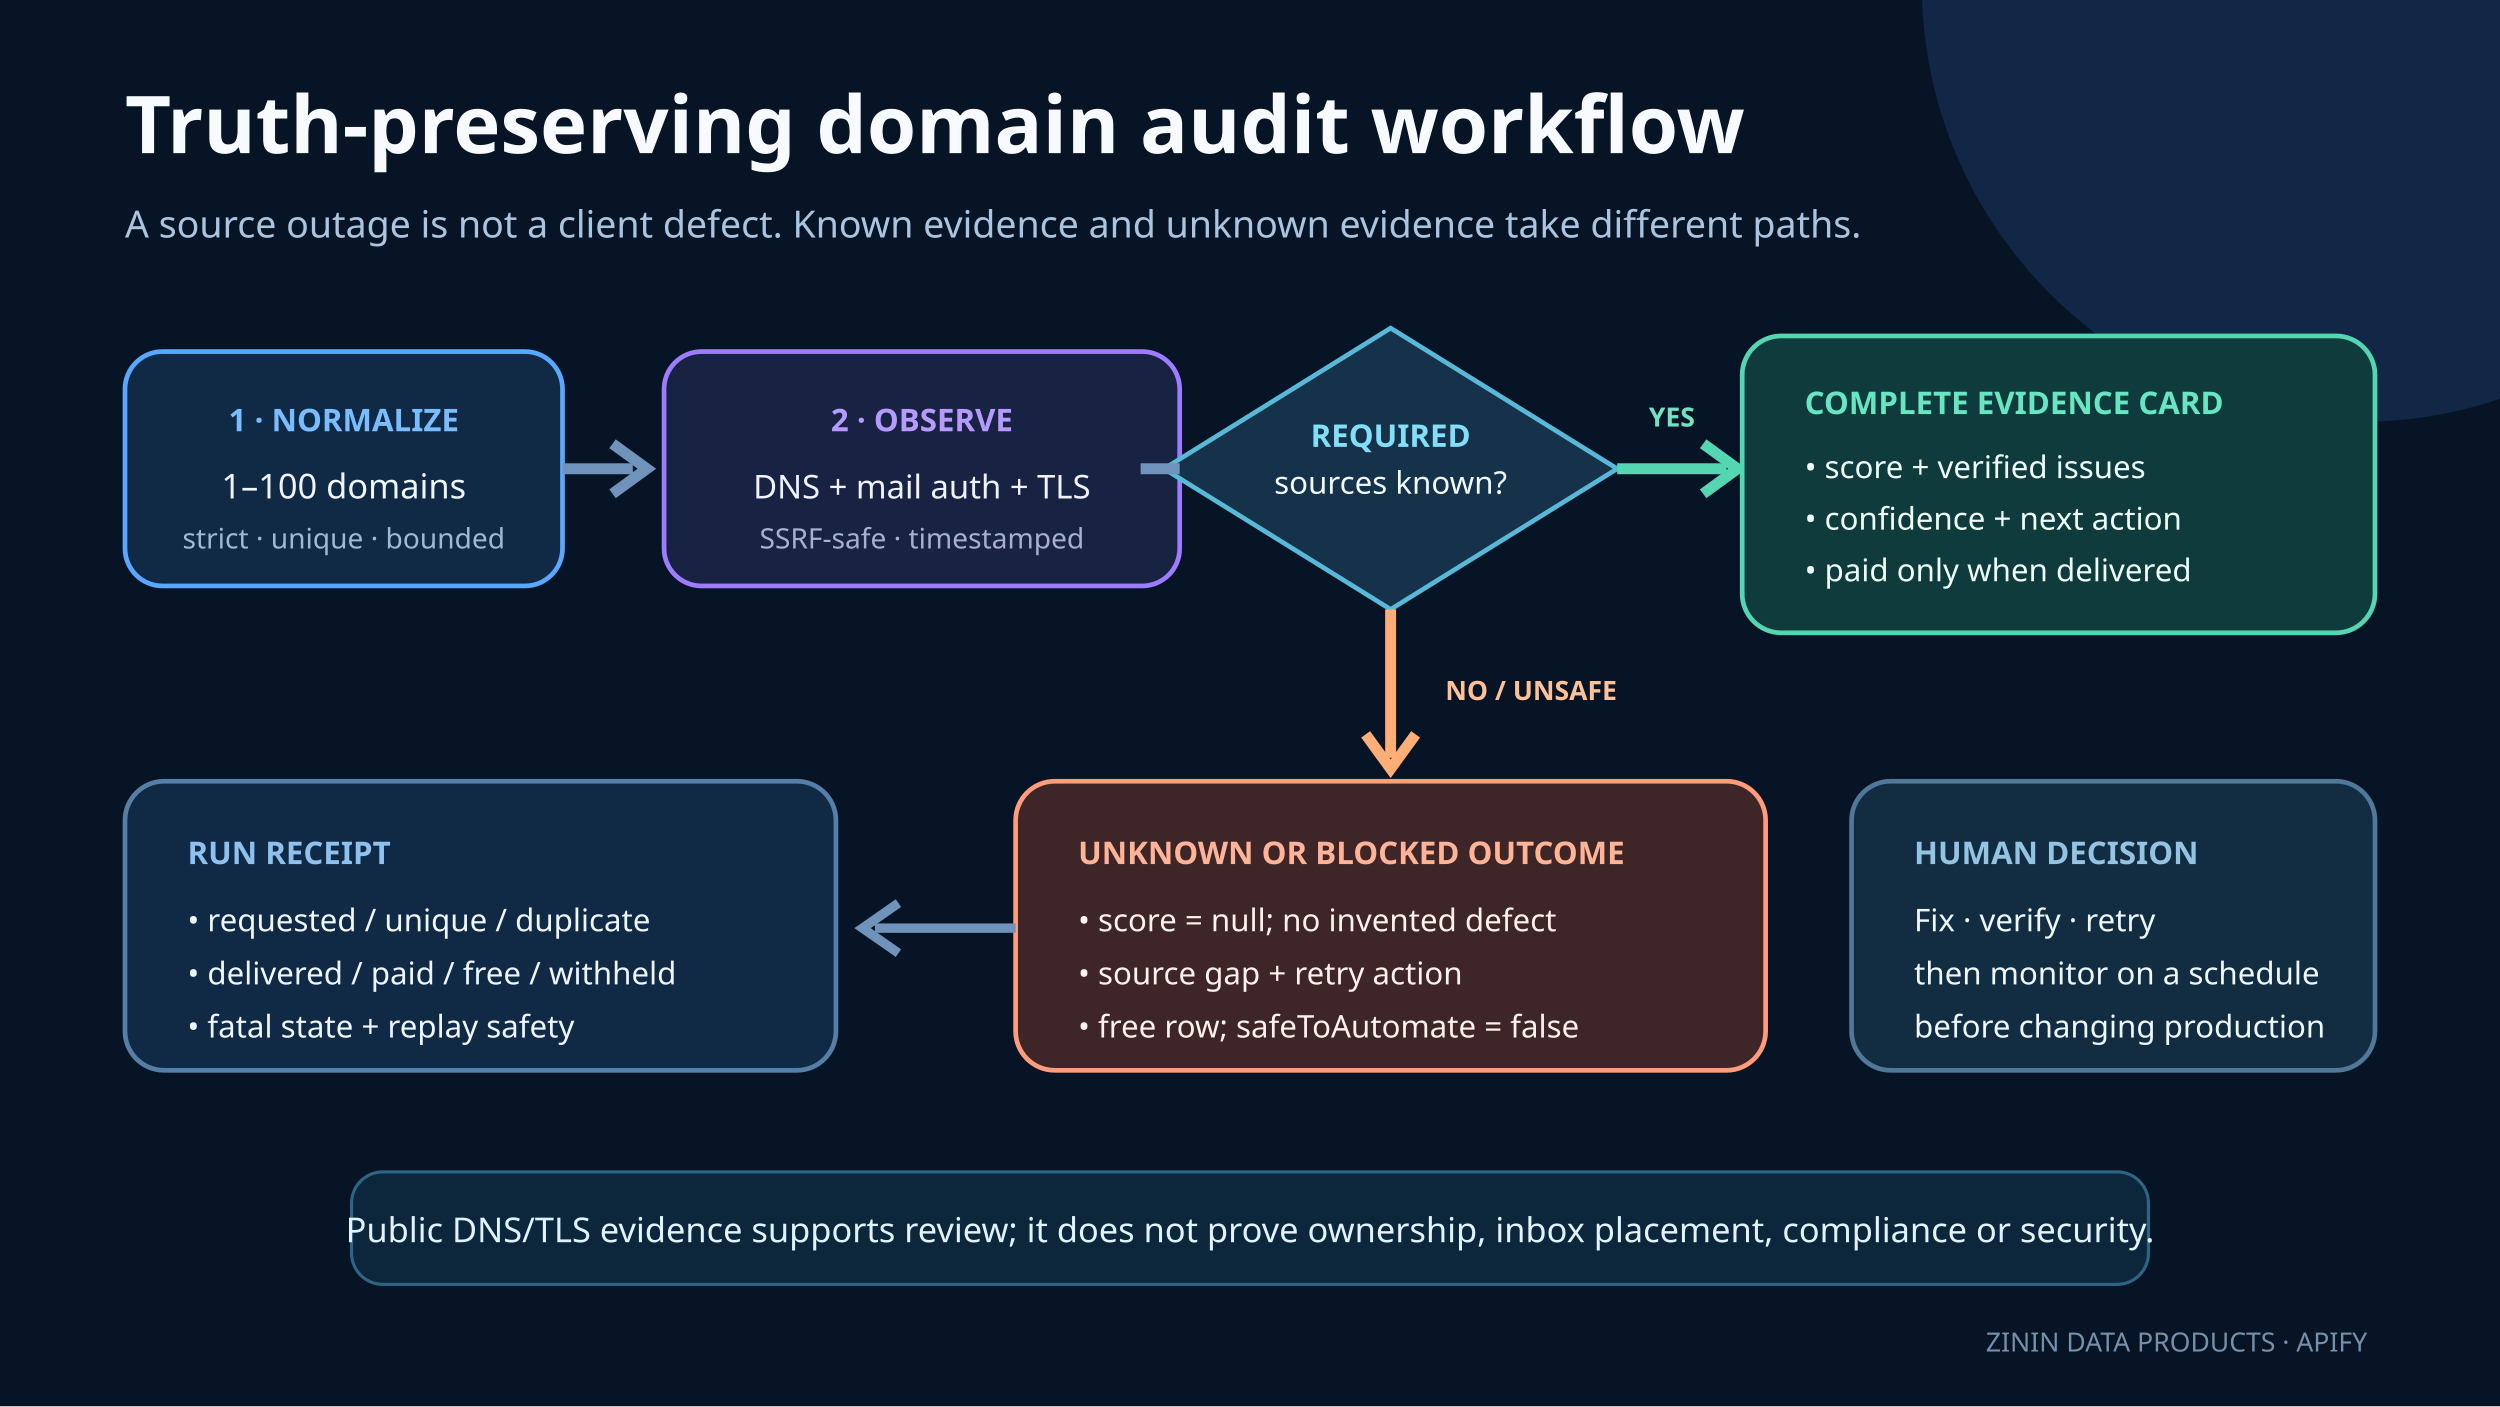
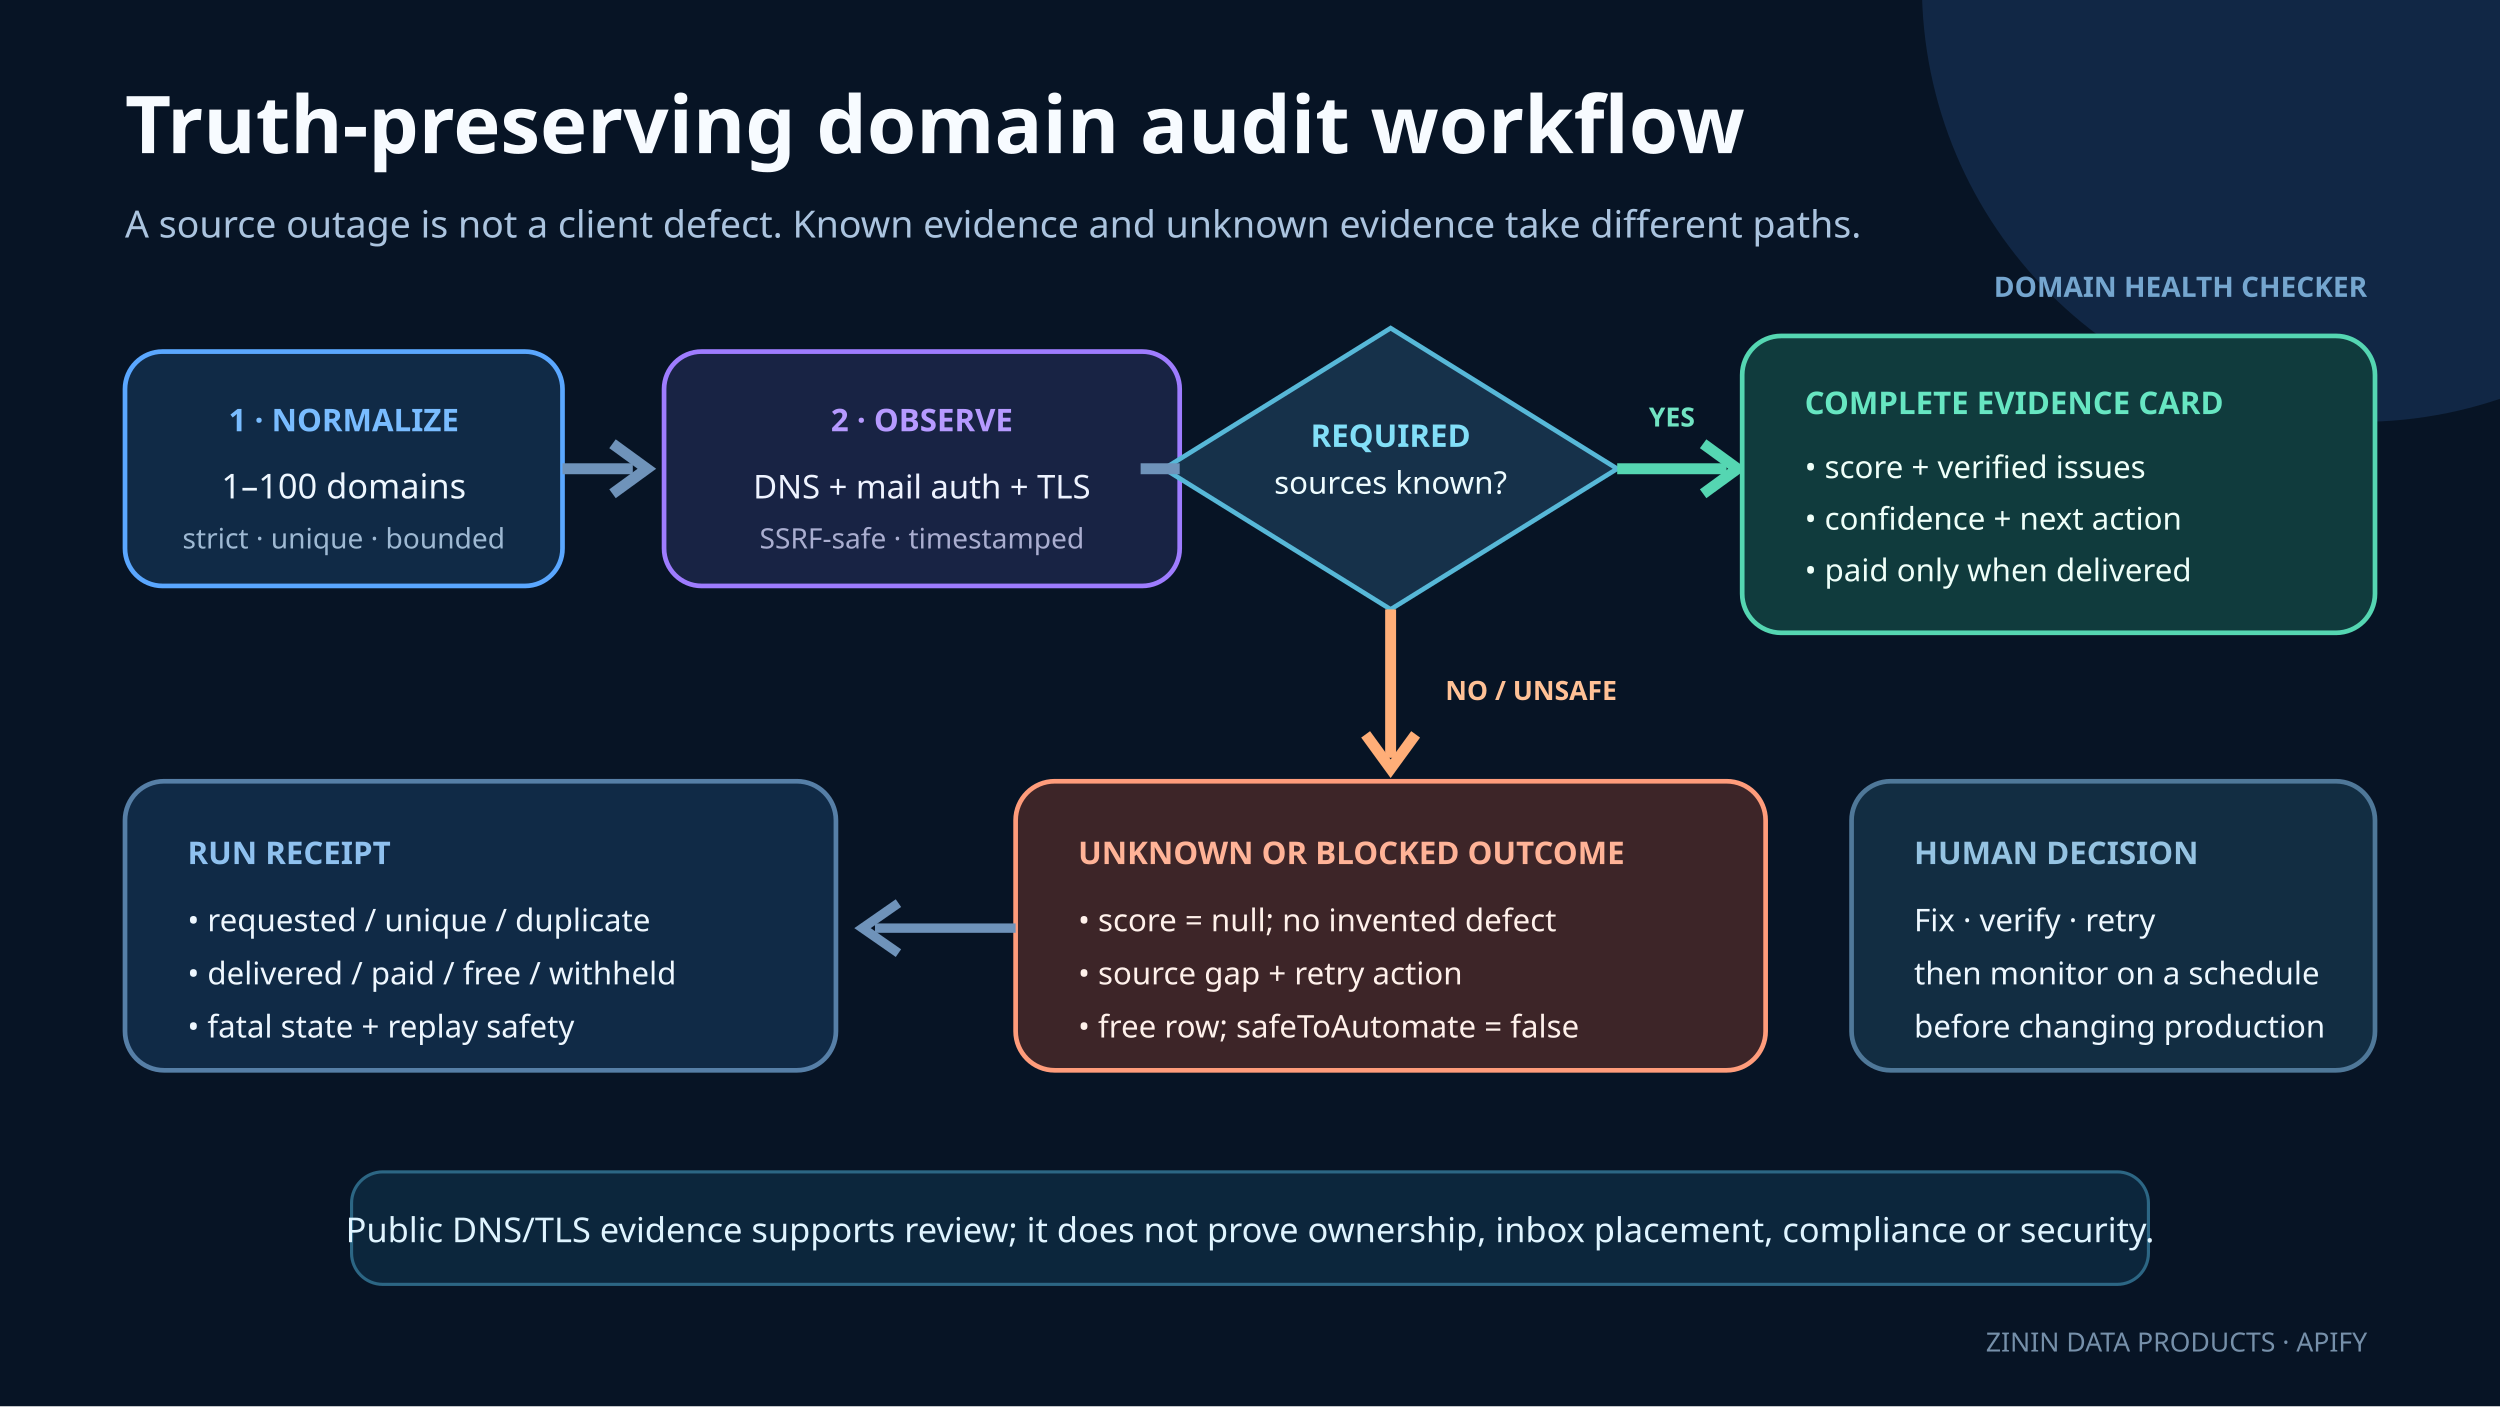
<svg xmlns="http://www.w3.org/2000/svg" width="1600" height="900" viewBox="0 0 1600 900">
  <rect width="1600" height="900" fill="#071425" />
  <circle cx="1510" cy="-10" r="280" fill="#18345a" opacity=".6" />
  <text x="80" y="98" fill="#f7fbff" font-family="Verdana" font-size="51" font-weight="700">Truth-preserving domain audit workflow</text>
  <text x="80" y="152" fill="#abc4df" font-family="Verdana" font-size="24">A source outage is not a client defect. Known evidence and unknown evidence take different paths.</text>
+   <text x="1515" y="190" text-anchor="end" fill="#75a6cf" font-family="Verdana" font-size="18" font-weight="700">DOMAIN HEALTH CHECKER</text>
  <rect x="80" y="225" width="280" height="150" rx="24" fill="#102a46" stroke="#5aa7ff" stroke-width="3" />
  <text x="220" y="276" text-anchor="middle" fill="#79bcff" font-family="Verdana" font-size="20" font-weight="700">1 · NORMALIZE</text>
  <text x="220" y="319" text-anchor="middle" fill="#eef7ff" font-family="Verdana" font-size="22">1–100 domains</text>
  <text x="220" y="351" text-anchor="middle" fill="#9eb9d3" font-family="Verdana" font-size="18">strict · unique · bounded</text>
  <rect x="425" y="225" width="330" height="150" rx="24" fill="#182344" stroke="#9e7cff" stroke-width="3" />
  <text x="590" y="276" text-anchor="middle" fill="#b69aff" font-family="Verdana" font-size="20" font-weight="700">2 · OBSERVE</text>
  <text x="590" y="319" text-anchor="middle" fill="#eef3ff" font-family="Verdana" font-size="21">DNS + mail auth + TLS</text>
  <text x="590" y="351" text-anchor="middle" fill="#aaaed0" font-family="Verdana" font-size="18">SSRF-safe · timestamped</text>
  <polygon points="890,210 1035,300 890,390 745,300" fill="#16314a" stroke="#57b8d8" stroke-width="3" />
  <text x="890" y="286" text-anchor="middle" fill="#82dff8" font-family="Verdana" font-size="20" font-weight="700">REQUIRED</text>
  <text x="890" y="316" text-anchor="middle" fill="#eefcff" font-family="Verdana" font-size="20">sources known?</text>
  <path d="M360 300H405" stroke="#6f93ba" stroke-width="7" />
  <path d="M392 284L414 300 392 316" fill="none" stroke="#6f93ba" stroke-width="7" />
  <path d="M755 300H730" stroke="#6f93ba" stroke-width="7" />
  <path d="M1035 300H1105" stroke="#55d6b2" stroke-width="7" />
  <path d="M1090 284L1112 300 1090 316" fill="none" stroke="#55d6b2" stroke-width="7" />
  <text x="1070" y="273" text-anchor="middle" fill="#71e3c2" font-family="Verdana" font-size="17" font-weight="700">YES</text>
  <rect x="1115" y="215" width="405" height="190" rx="25" fill="#103b3d" stroke="#55d6b2" stroke-width="3" />
  <text x="1155" y="265" fill="#67e6c2" font-family="Verdana" font-size="20" font-weight="700">COMPLETE EVIDENCE CARD</text>
  <g fill="#effff9" font-family="Verdana" font-size="20">
    <text x="1155" y="306">• score + verified issues</text>
    <text x="1155" y="339">• confidence + next action</text>
    <text x="1155" y="372">• paid only when delivered</text>
  </g>
  <path d="M890 390V485" stroke="#ffae78" stroke-width="7" />
  <path d="M874 470L890 492 906 470" fill="none" stroke="#ffae78" stroke-width="7" />
  <text x="925" y="448" fill="#ffc196" font-family="Verdana" font-size="17" font-weight="700">NO / UNSAFE</text>
  <rect x="650" y="500" width="480" height="185" rx="25" fill="#3d2528" stroke="#ff9c7b" stroke-width="3" />
  <text x="690" y="553" fill="#ffb397" font-family="Verdana" font-size="20" font-weight="700">UNKNOWN OR BLOCKED OUTCOME</text>
  <g fill="#fff1eb" font-family="Verdana" font-size="20">
    <text x="690" y="596">• score = null; no invented defect</text>
    <text x="690" y="630">• source gap + retry action</text>
    <text x="690" y="664">• free row; safeToAutomate = false</text>
  </g>
  <rect x="80" y="500" width="455" height="185" rx="25" fill="#102a46" stroke="#567fa7" stroke-width="3" />
  <text x="120" y="553" fill="#8fc1ef" font-family="Verdana" font-size="20" font-weight="700">RUN RECEIPT</text>
  <g fill="#eef7ff" font-family="Verdana" font-size="20">
    <text x="120" y="596">• requested / unique / duplicate</text>
    <text x="120" y="630">• delivered / paid / free / withheld</text>
    <text x="120" y="664">• fatal state + replay safety</text>
  </g>
  <path d="M650 594H560" stroke="#6f93ba" stroke-width="6" />
  <path d="M575 578L552 594 575 610" fill="none" stroke="#6f93ba" stroke-width="6" />
  <rect x="1185" y="500" width="335" height="185" rx="25" fill="#122d42" stroke="#4f7899" stroke-width="3" />
  <text x="1225" y="553" fill="#95c3e2" font-family="Verdana" font-size="20" font-weight="700">HUMAN DECISION</text>
  <g fill="#eef8ff" font-family="Verdana" font-size="20">
    <text x="1225" y="596">Fix · verify · retry</text>
    <text x="1225" y="630">then monitor on a schedule</text>
    <text x="1225" y="664">before changing production</text>
  </g>
  <rect x="225" y="750" width="1150" height="72" rx="20" fill="#0c263c" stroke="#2c6684" stroke-width="2" />
  <text x="800" y="795" text-anchor="middle" fill="#dff4ff" font-family="Verdana" font-size="22">Public DNS/TLS evidence supports review; it does not prove ownership, inbox placement, compliance or security.</text>
  <text x="1515" y="865" text-anchor="end" fill="#7690aa" font-family="Verdana" font-size="17">ZININ DATA PRODUCTS · APIFY</text>
</svg>
